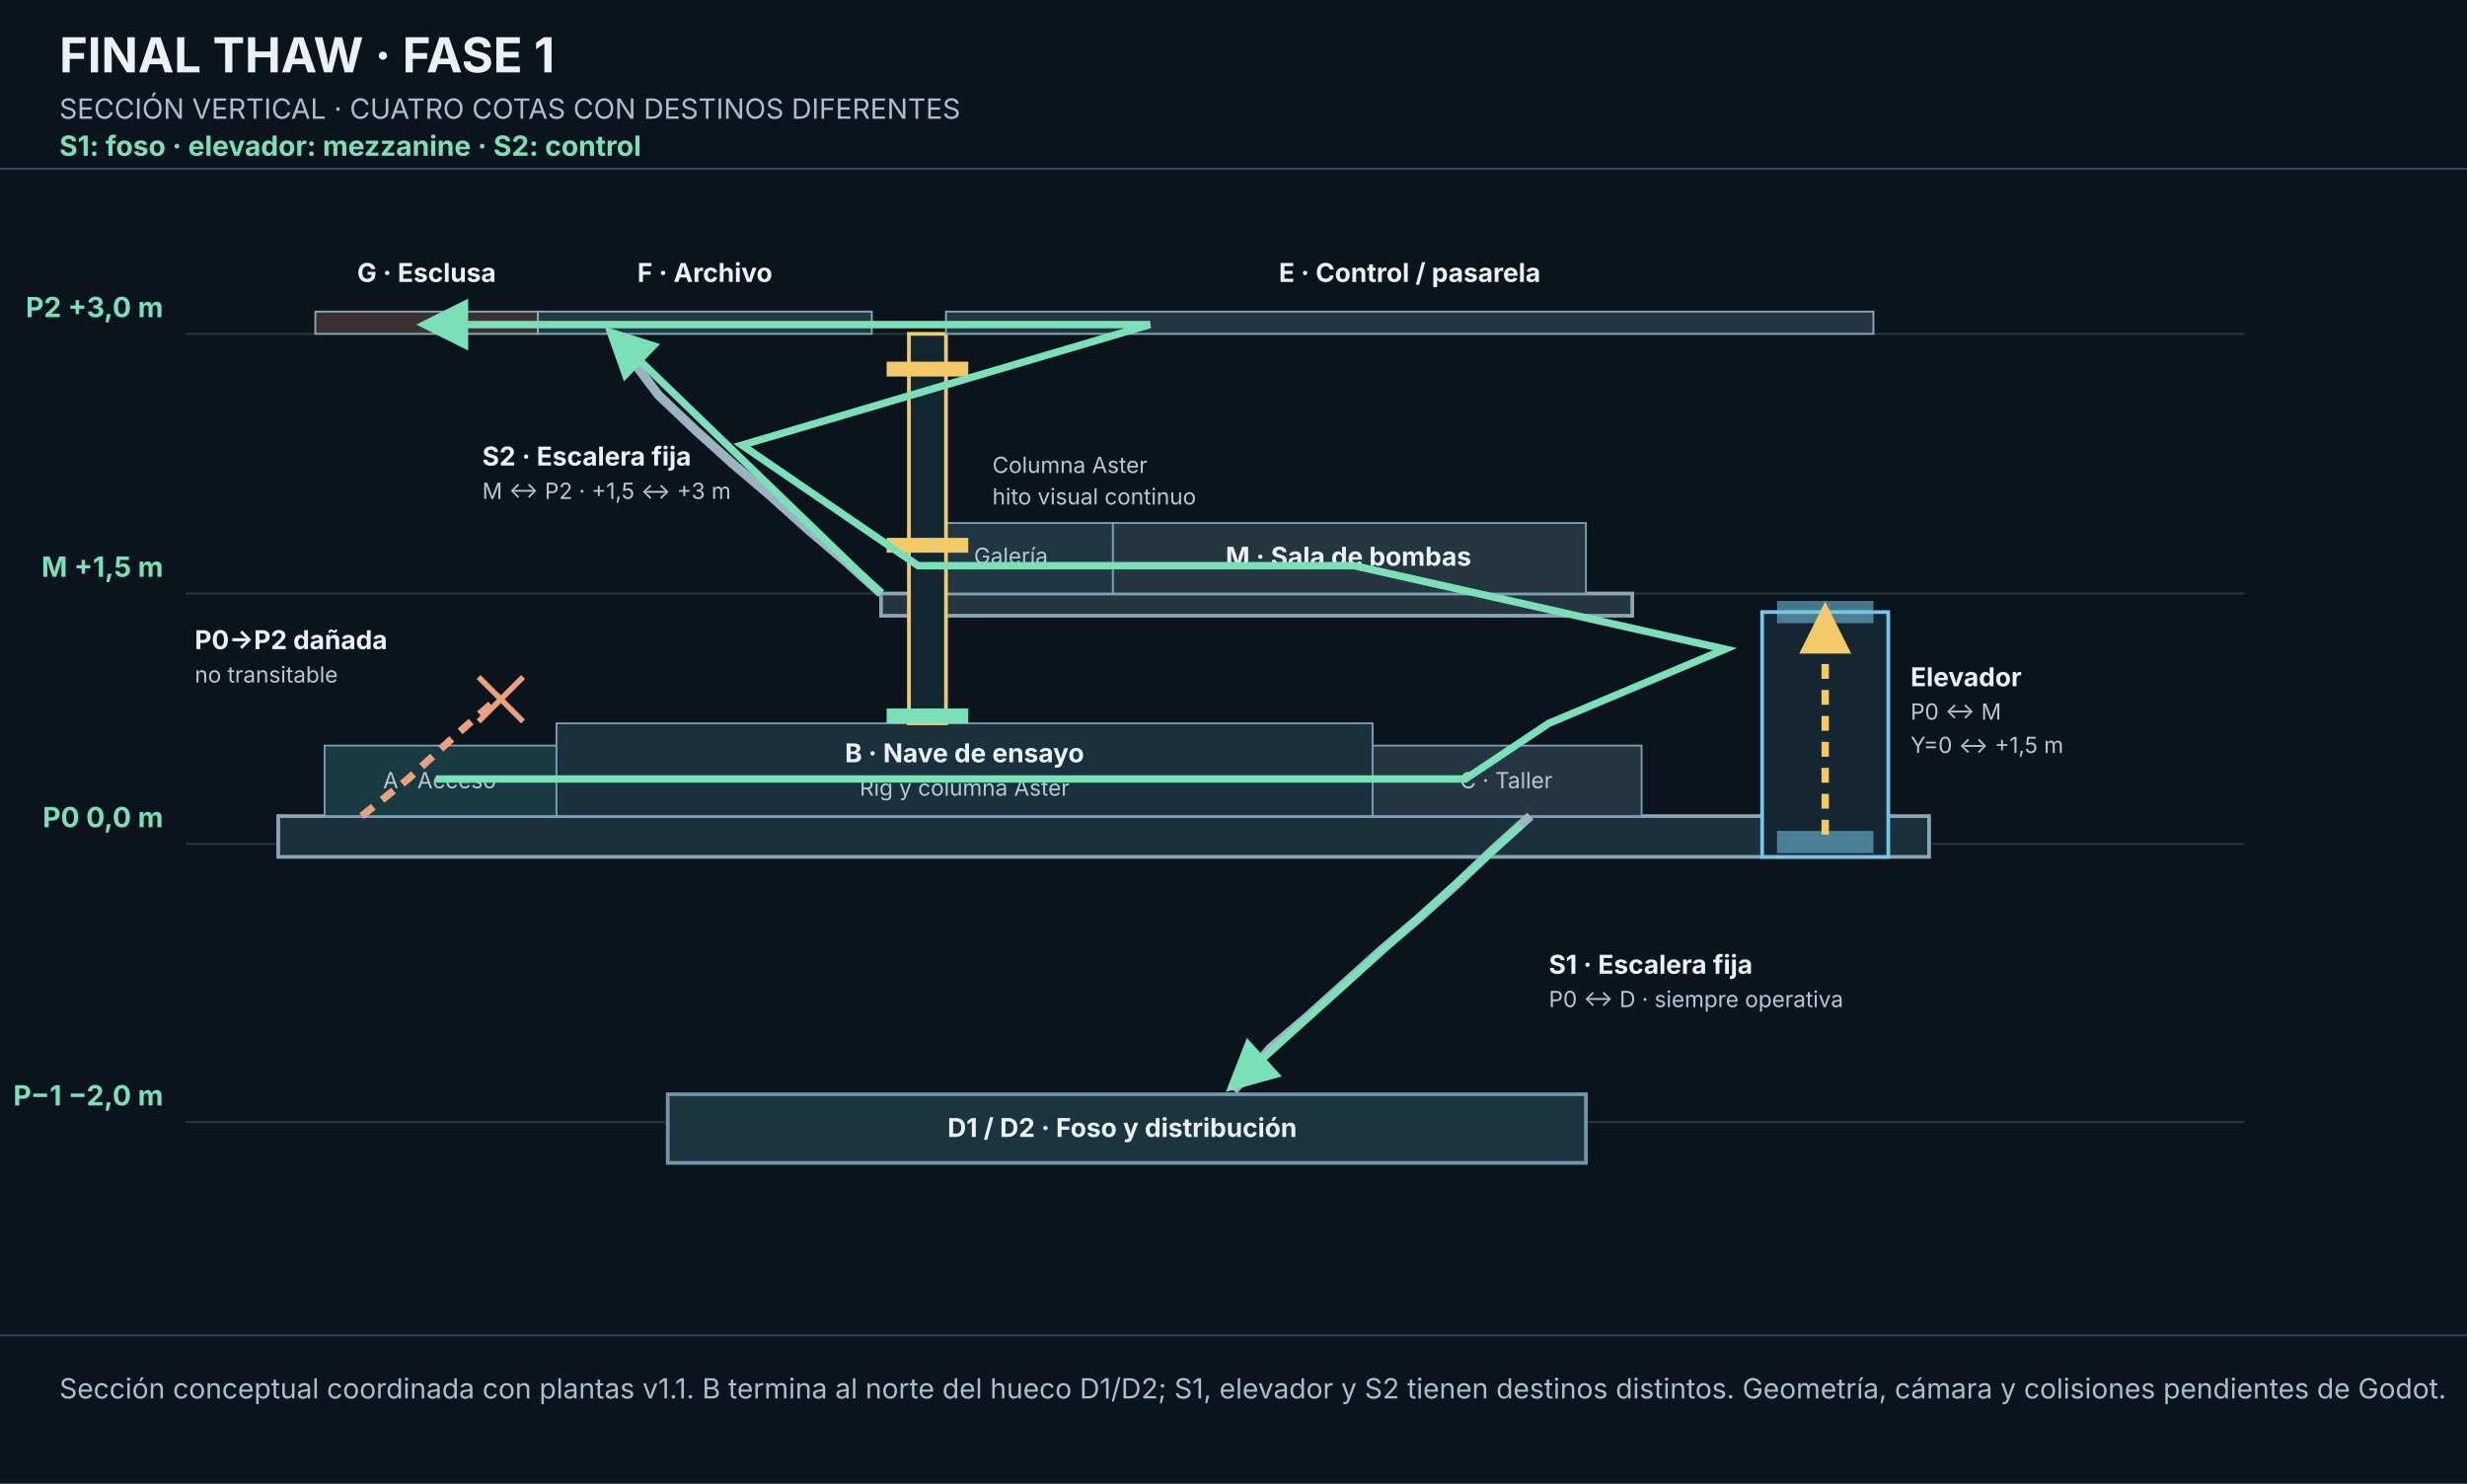
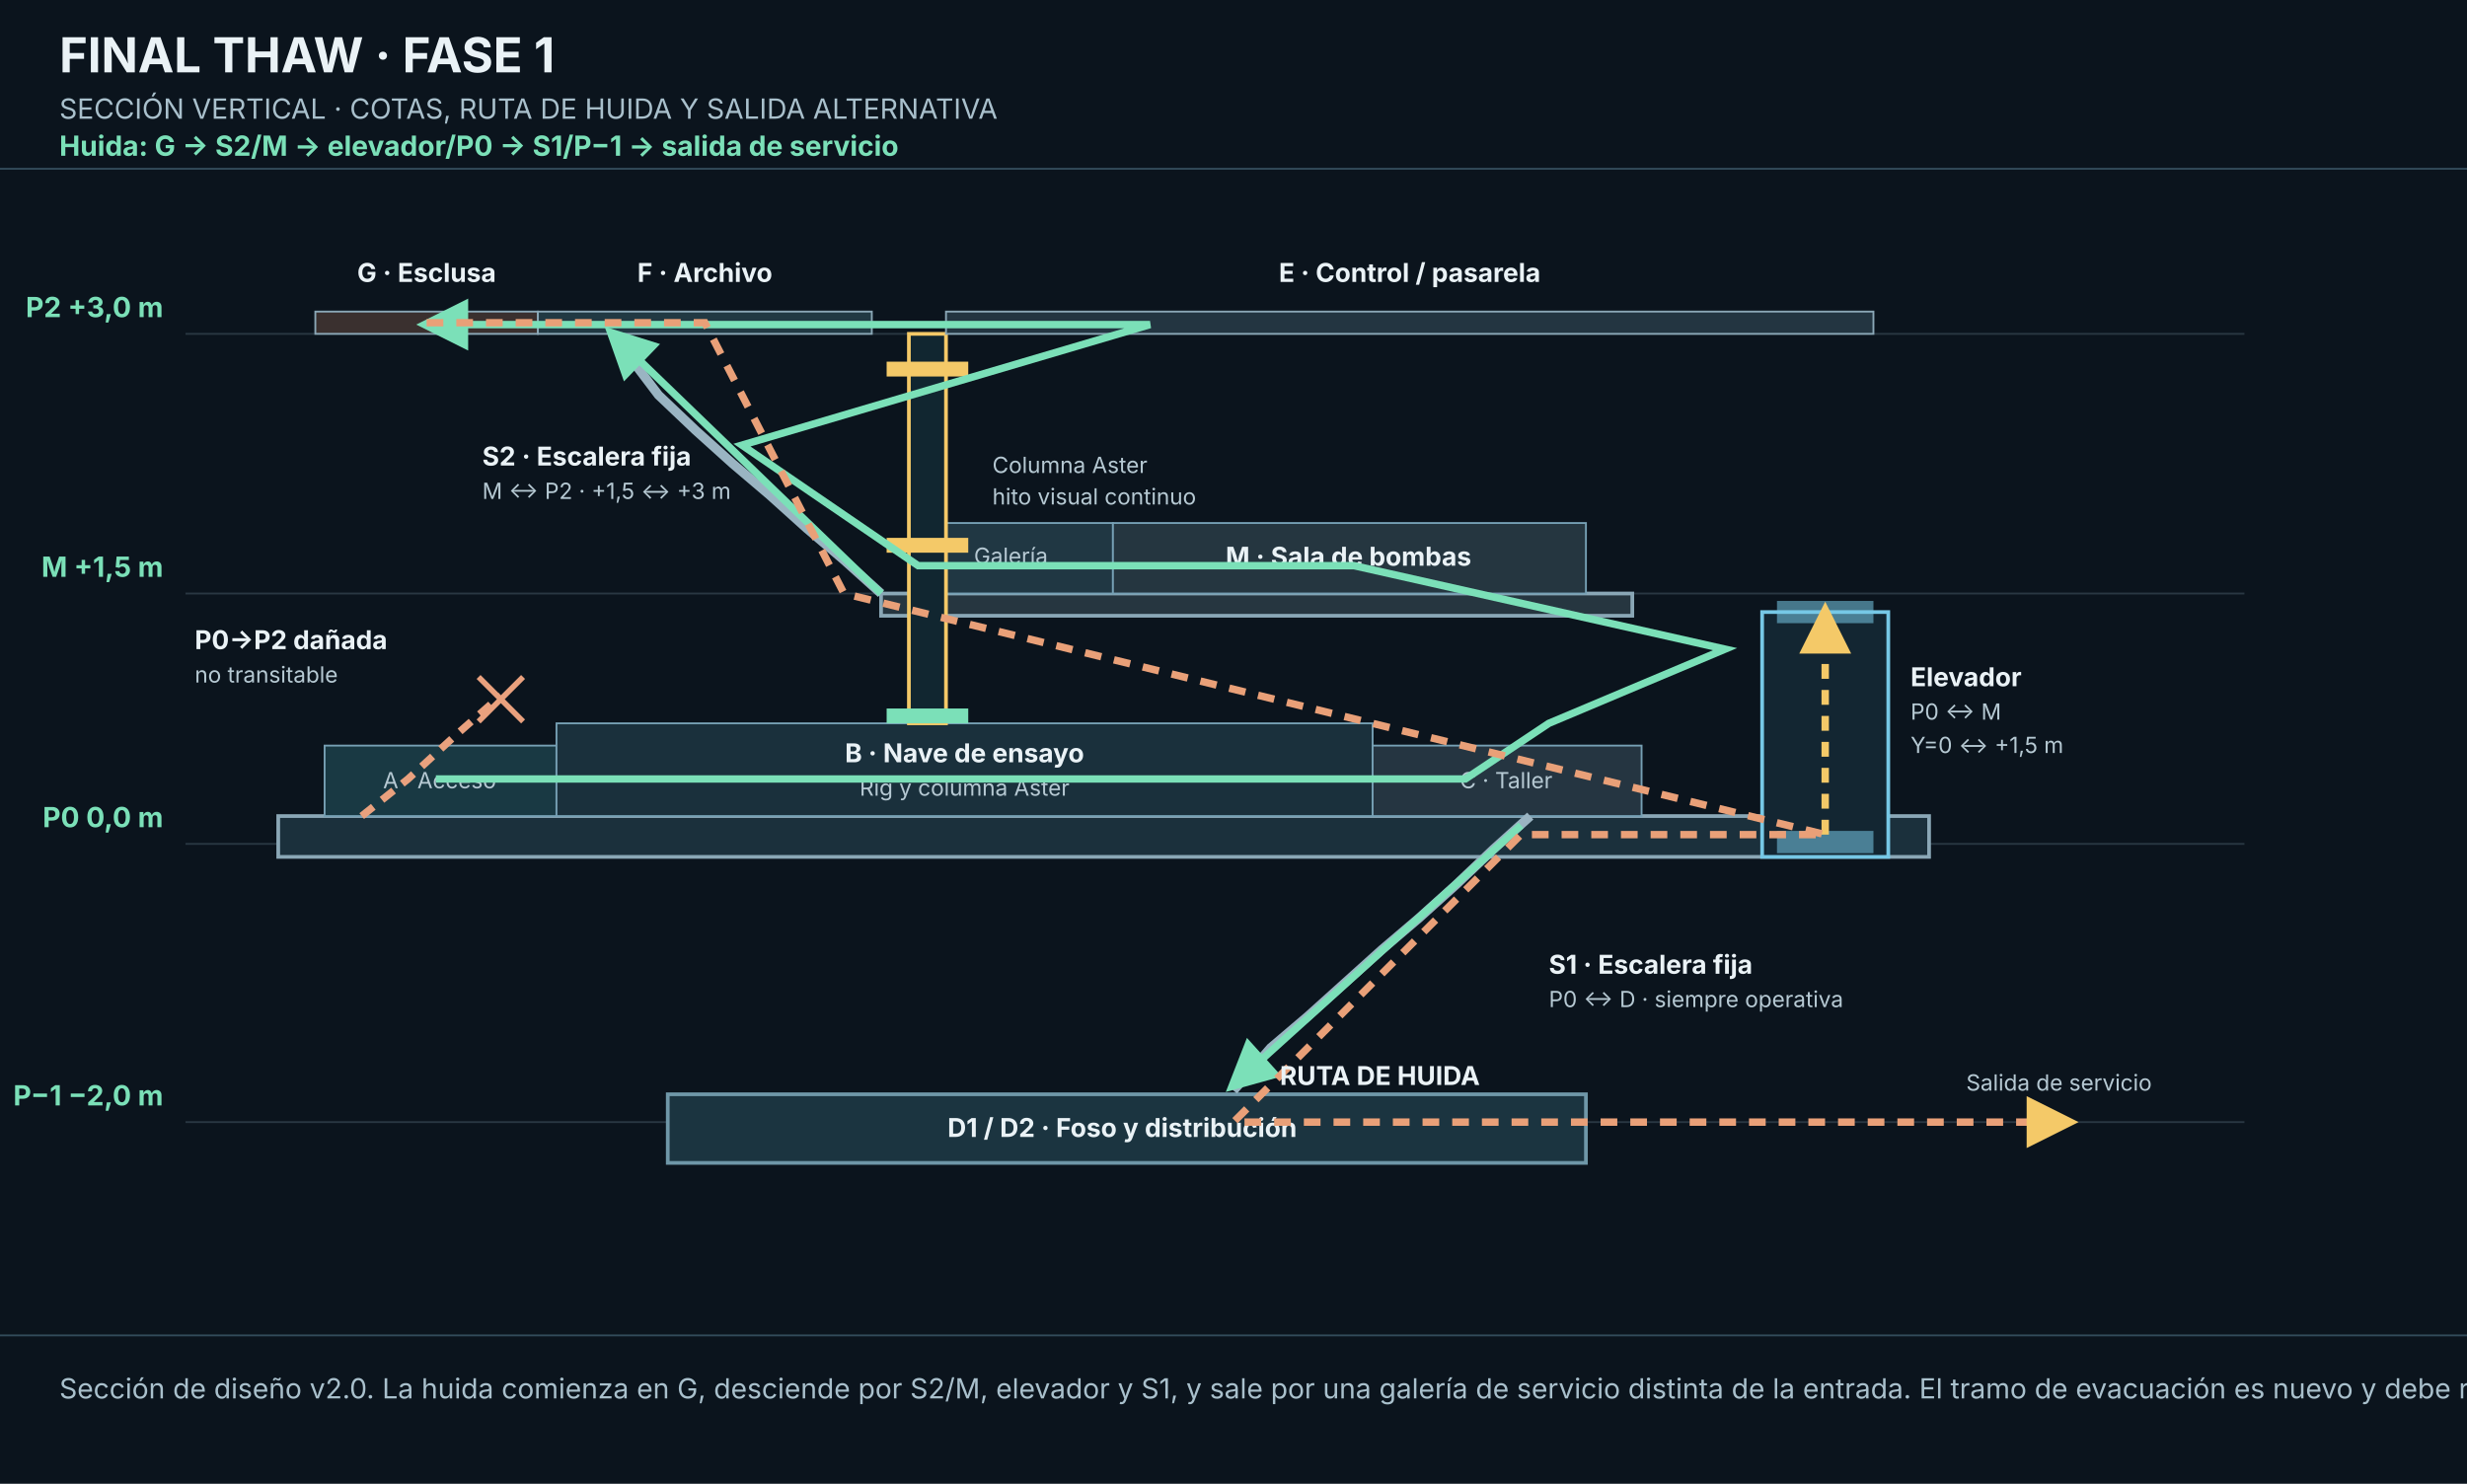
<svg xmlns="http://www.w3.org/2000/svg" viewBox="0 0 1330 800" role="img" aria-label="Sección vertical de cuatro cotas de Final Thaw Fase 1">
  <defs>
    <marker id="arrow" viewBox="0 0 10 10" refX="8" refY="5" markerWidth="7" markerHeight="7" orient="auto">
      <path d="M0 0L10 5L0 10z" fill="#7be0b8" />
    </marker>
    <marker id="lift" viewBox="0 0 10 10" refX="8" refY="5" markerWidth="7" markerHeight="7" orient="auto">
      <path d="M0 0L10 5L0 10z" fill="#f4c968" />
    </marker>
  </defs>
  <style>text{font-family:Inter,Arial,sans-serif;fill:#eaf2f6}.title{font-size:26px;font-weight:750}.sub{font-size:15px;fill:#a9c0cc}.level{font-size:15px;font-weight:750;fill:#7be0b8}.lab{font-size:14px;font-weight:700}.body{font-size:12px;fill:#b6c9d3}.datum{stroke:#829eae;stroke-width:1;opacity:.25}.walk{stroke:#7be0b8;stroke-width:4;fill:none;marker-end:url(#arrow)}.liftpath{stroke:#f4c968;stroke-width:4;fill:none;stroke-dasharray:8 6;marker-end:url(#lift)}</style>
  <rect width="1330" height="800" fill="#0b141d" />
  <path d="M0 91H1330M0 720H1330" stroke="#324b5a" />
  <text x="32" y="39" class="title">FINAL THAW · FASE 1</text>
-   <text x="32" y="64" class="sub">SECCIÓN VERTICAL · CUATRO COTAS CON DESTINOS DIFERENTES</text>
-   <text x="32" y="84" class="level">S1: foso · elevador: mezzanine · S2: control</text>
+   <text x="32" y="64" class="sub">SECCIÓN VERTICAL · COTAS, RUTA DE HUIDA Y SALIDA ALTERNATIVA</text>
+   <text x="32" y="84" class="level">Huida: G → S2/M → elevador/P0 → S1/P−1 → salida de servicio</text>
  <line x1="100" y1="180" x2="1210" y2="180" class="datum" />
  <text x="88" y="171" text-anchor="end" class="level">P2  +3,0 m</text>
  <line x1="100" y1="320" x2="1210" y2="320" class="datum" />
  <text x="88" y="311" text-anchor="end" class="level">M  +1,5 m</text>
  <line x1="100" y1="455" x2="1210" y2="455" class="datum" />
  <text x="88" y="446" text-anchor="end" class="level">P0  0,0 m</text>
  <line x1="100" y1="605" x2="1210" y2="605" class="datum" />
  <text x="88" y="596" text-anchor="end" class="level">P−1  −2,0 m</text>
  <rect x="150" y="440" width="890" height="22" fill="#1b303c" stroke="#8aa7b6" stroke-width="2" />
  <rect x="175" y="402" width="125" height="38" fill="#193943" stroke="#76a0b4" />
  <text x="237" y="425" text-anchor="middle" class="body">A · Acceso</text>
  <rect x="300" y="390" width="440" height="50" fill="#1a303c" stroke="#76a0b4" />
  <text x="520" y="411" text-anchor="middle" class="lab">B · Nave de ensayo</text>
  <text x="520" y="429" text-anchor="middle" class="body">Rig y columna Aster</text>
  <rect x="740" y="402" width="145" height="38" fill="#253541" stroke="#76a0b4" />
  <text x="812" y="425" text-anchor="middle" class="body">C · Taller</text>
  <rect x="360" y="590" width="495" height="37" fill="#1b3440" stroke="#6f97a8" stroke-width="2" />
  <text x="605" y="613" text-anchor="middle" class="lab">D1 / D2 · Foso y distribución</text>
  <rect x="475" y="320" width="405" height="12" fill="#263640" stroke="#8aa7b6" stroke-width="2" />
  <rect x="490" y="282" width="110" height="38" fill="#203743" stroke="#76a0b4" />
  <text x="545" y="304" text-anchor="middle" class="body">Galería</text>
  <rect x="600" y="282" width="255" height="38" fill="#253640" stroke="#76a0b4" />
  <text x="727" y="305" text-anchor="middle" class="lab">M · Sala de bombas</text>
  <rect x="490" y="180" width="20" height="210" fill="#112630" stroke="#f4c968" stroke-width="2" />
  <rect x="478" y="195" width="44" height="8" fill="#f4c968" />
  <rect x="478" y="290" width="44" height="8" fill="#f4c968" />
  <rect x="478" y="382" width="44" height="8" fill="#7be0b8" />
  <text x="535" y="255" class="body">Columna Aster</text>
  <text x="535" y="272" class="body">hito visual continuo</text>
  <rect x="170" y="168" width="120" height="12" fill="#3a302f" stroke="#8aa7b6" />
  <rect x="290" y="168" width="180" height="12" fill="#213943" stroke="#8aa7b6" />
  <rect x="510" y="168" width="500" height="12" fill="#233541" stroke="#8aa7b6" />
  <text x="230" y="152" text-anchor="middle" class="lab">G · Esclusa</text>
  <text x="380" y="152" text-anchor="middle" class="lab">F · Archivo</text>
  <text x="760" y="152" text-anchor="middle" class="lab">E · Control / pasarela</text>
  <path d="M825 440L805 458L785 477L765 495L745 512L725 530L705 548L685 565L665 588" stroke="#9ab4c2" stroke-width="5" fill="none" />
  <path d="M820 445L665 585" class="walk" />
  <text x="835" y="525" class="lab">S1 · Escalera fija</text>
  <text x="835" y="543" class="body">P0 ↔ D · siempre operativa</text>
  <rect x="950" y="330" width="68" height="132" fill="#132632" stroke="#76c8e6" stroke-width="2" />
  <rect x="958" y="324" width="52" height="12" fill="#76c8e6" opacity=".55" />
  <rect x="958" y="448" width="52" height="12" fill="#76c8e6" opacity=".55" />
  <path d="M984 450L984 330" class="liftpath" />
  <text x="1030" y="370" class="lab">Elevador</text>
  <text x="1030" y="388" class="body">P0 ↔ M</text>
  <text x="1030" y="406" class="body">Y=0 ↔ +1,5 m</text>
  <path d="M475 320L455 302L435 285L415 267L395 250L375 232L355 213L330 180" stroke="#9ab4c2" stroke-width="5" fill="none" />
  <path d="M475 320L330 180" class="walk" />
  <text x="260" y="251" class="lab">S2 · Escalera fija</text>
  <text x="260" y="269" class="body">M ↔ P2 · +1,5 ↔ +3 m</text>
  <path d="M195 440L220 420L245 397L270 375" stroke="#e9a17e" stroke-width="4" stroke-dasharray="8 6" fill="none" />
  <path d="M258 365L282 389M282 365L258 389" stroke="#e9a17e" stroke-width="3" />
  <text x="105" y="350" class="lab" fill="#e9a17e">P0→P2 dañada</text>
  <text x="105" y="368" class="body">no transitable</text>
  <path d="M235 420L360 420L520 420L790 420L835 390L930 350L730 305L495 305L400 240L620 175L380 175L230 175" class="walk" />
-   <text x="32" y="754" class="sub">Sección conceptual coordinada con plantas v1.1. B termina al norte del hueco D1/D2; S1, elevador y S2 tienen destinos distintos. Geometría, cámara y colisiones pendientes de Godot.</text>
+   <text x="32" y="754" class="sub">Sección de diseño v2.0. La huida comienza en G, desciende por S2/M, elevador y S1, y sale por una galería de servicio distinta de la entrada. El tramo de evacuación es nuevo y debe reflejarse en la geometría. Colisiones, cámara y continuidad pendientes de Godot.</text>
+   <polyline points="230,174 380,174 455,320 984,450 820,450 665,605 1115,605" fill="none" stroke="#e9a078" stroke-width="4" stroke-dasharray="9 7" marker-end="url(#lift)" />
+   <text x="690" y="585" class="lab" fill="#e9a078">RUTA DE HUIDA</text>
+   <text x="1060" y="588" class="body">Salida de servicio</text>
</svg>
